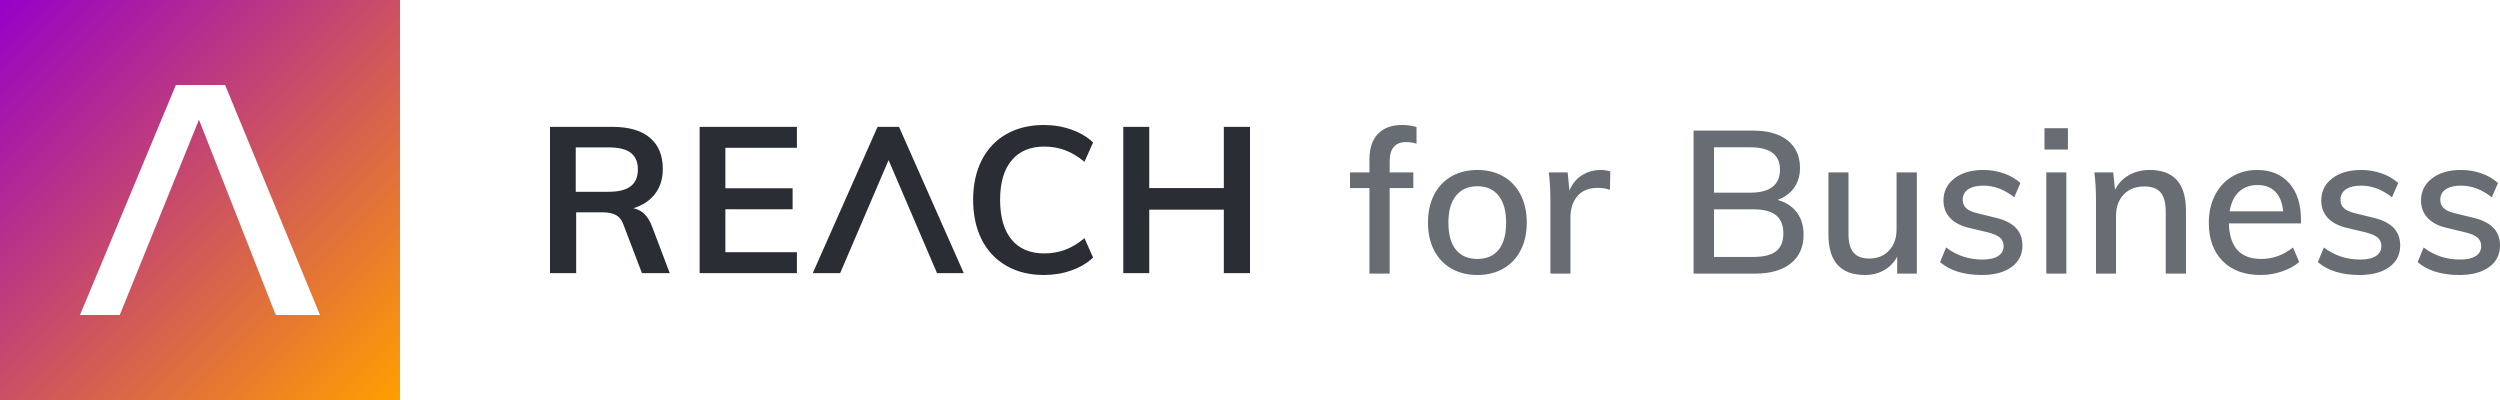
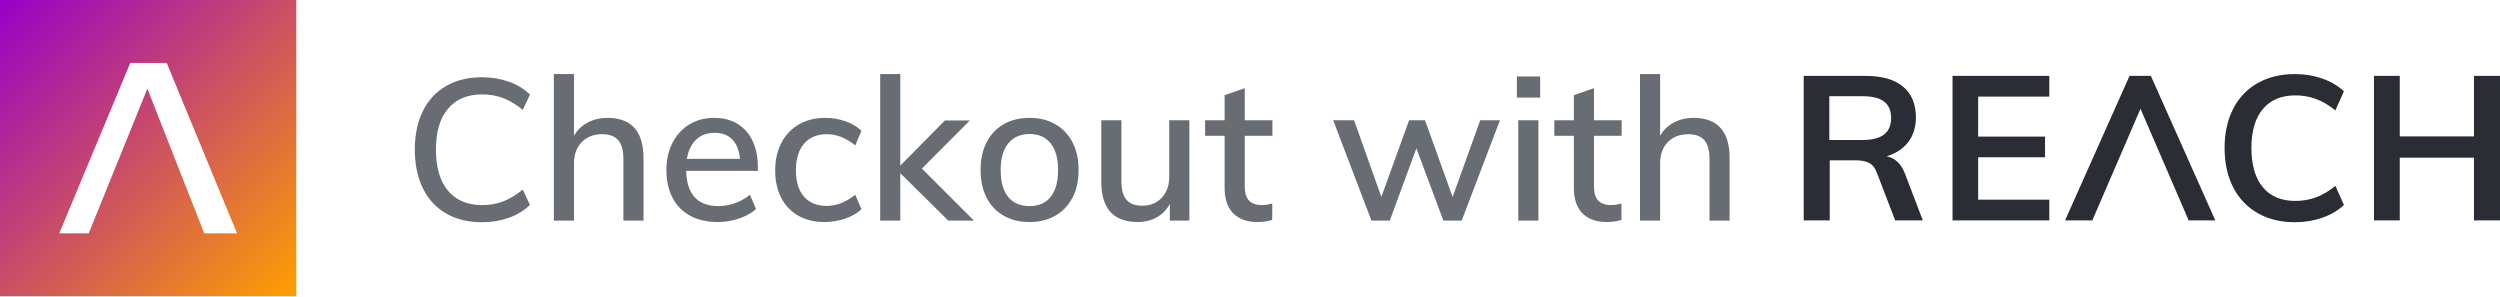
- <svg xmlns="http://www.w3.org/2000/svg" width="200px" height="32px" viewBox="0 0 200 32" version="1.1">
+ <svg xmlns="http://www.w3.org/2000/svg" width="675px" height="80px" viewBox="0 0 675 80" version="1.1">
  <defs>
    <linearGradient x1="0%" y1="0%" x2="100%" y2="100%" id="linearGradient-1">
      <stop stop-color="#9700C8" offset="0%" />
      <stop stop-color="#FF9F00" offset="100%" />
    </linearGradient>
  </defs>
-   <g id="Logo" stroke="none" stroke-width="1" fill="none" fill-rule="evenodd">
-     <g id="Logos" transform="translate(-40, -593)">
-       <g id="Logo" transform="translate(40, 593)">
-         <g id="Logo/Icon/Color" fill="url(#linearGradient-1)">
-           <g id="Icon">
-             <path d="M32,0 L32,32 L0,32 L0,0 L32,0 Z M18.007,6.8 L14.07,6.8 L6.4,25.2 L9.581,25.2 L15.917,9.576 L22.06,25.2 L25.6,25.2 L18.007,6.8 Z" id="Combined-Shape" fill-rule="nonzero" />
-           </g>
-         </g>
-         <g id="Logo/Text" transform="translate(44, 10)" fill="#2A2D34">
-           <path d="M9.581,11.852 L7.357,11.852 L5.87,7.956 C5.739,7.595 5.537,7.342 5.265,7.2 C4.992,7.058 4.638,6.986 4.202,6.986 L2.093,6.986 L2.093,11.852 L0,11.852 L0,0.148 L4.987,0.148 C6.306,0.148 7.308,0.438 7.995,1.019 C8.682,1.6 9.025,2.433 9.025,3.518 C9.025,4.296 8.821,4.956 8.412,5.499 C8.003,6.041 7.423,6.427 6.671,6.658 C7.357,6.8 7.853,7.282 8.158,8.104 L9.581,11.852 Z M4.692,5.342 C5.488,5.342 6.077,5.195 6.458,4.899 C6.84,4.603 7.03,4.153 7.03,3.551 C7.03,2.959 6.842,2.518 6.466,2.227 C6.09,1.937 5.499,1.792 4.692,1.792 L2.06,1.792 L2.06,5.342 L4.692,5.342 Z M11.97,11.852 L11.97,0.148 L19.753,0.148 L19.753,1.825 L14.03,1.825 L14.03,5.063 L19.409,5.063 L19.409,6.74 L14.03,6.74 L14.03,10.175 L19.753,10.175 L19.753,11.852 L11.97,11.852 Z M30.962,11.852 L33.103,11.852 L27.921,0.148 L26.204,0.148 L21.021,11.852 L23.212,11.852 L27.087,2.811 L30.962,11.852 Z M39.507,12 C38.362,12 37.362,11.753 36.507,11.26 C35.651,10.767 34.994,10.068 34.536,9.164 C34.079,8.26 33.85,7.2 33.85,5.984 C33.85,4.778 34.079,3.723 34.536,2.819 C34.994,1.915 35.651,1.219 36.507,0.732 C37.362,0.244 38.362,0 39.507,0 C40.291,0 41.03,0.123 41.722,0.37 C42.414,0.616 42.989,0.959 43.447,1.397 L42.76,2.942 C42.237,2.515 41.717,2.205 41.199,2.014 C40.681,1.822 40.128,1.726 39.539,1.726 C38.417,1.726 37.547,2.093 36.932,2.827 C36.316,3.562 36.008,4.614 36.008,5.984 C36.008,7.364 36.313,8.425 36.923,9.164 C37.534,9.904 38.406,10.274 39.539,10.274 C40.128,10.274 40.681,10.178 41.199,9.986 C41.717,9.795 42.237,9.485 42.76,9.058 L43.447,10.603 C42.989,11.041 42.414,11.384 41.722,11.63 C41.03,11.877 40.291,12 39.507,12 Z M53.907,0.148 L56,0.148 L56,11.852 L53.907,11.852 L53.907,6.773 L47.94,6.773 L47.94,11.852 L45.863,11.852 L45.863,0.148 L47.94,0.148 L47.94,5.047 L53.907,5.047 L53.907,0.148 Z" id="REACH" />
-         </g>
-         <path d="M111.174,21.888 L111.174,15.044 L113.066,15.044 L113.066,13.791 L111.174,13.791 L111.174,12.892 C111.174,11.874 111.618,11.365 112.505,11.365 C112.762,11.365 113.034,11.408 113.323,11.494 L113.323,11.494 L113.323,10.161 C112.97,10.054 112.58,10 112.152,10 C111.329,10 110.691,10.236 110.237,10.707 C109.782,11.178 109.555,11.863 109.555,12.763 L109.555,12.763 L109.555,13.791 L108,13.791 L108,15.044 L109.555,15.044 L109.555,21.888 L111.174,21.888 Z M118.197,22 C118.977,22 119.666,21.829 120.265,21.486 C120.863,21.143 121.326,20.656 121.652,20.024 C121.978,19.392 122.141,18.653 122.141,17.807 C122.141,16.961 121.978,16.22 121.652,15.582 C121.326,14.945 120.863,14.455 120.265,14.112 C119.666,13.77 118.977,13.598 118.197,13.598 C117.406,13.598 116.711,13.77 116.112,14.112 C115.514,14.455 115.052,14.945 114.726,15.582 C114.4,16.22 114.237,16.961 114.237,17.807 C114.237,18.653 114.4,19.392 114.726,20.024 C115.052,20.656 115.514,21.143 116.112,21.486 C116.711,21.829 117.406,22 118.197,22 Z M118.181,20.715 C117.443,20.715 116.874,20.469 116.473,19.976 C116.072,19.483 115.872,18.76 115.872,17.807 C115.872,16.876 116.075,16.158 116.481,15.655 C116.887,15.151 117.459,14.9 118.197,14.9 C118.923,14.9 119.487,15.151 119.888,15.655 C120.289,16.158 120.489,16.876 120.489,17.807 C120.489,18.76 120.292,19.483 119.896,19.976 C119.501,20.469 118.929,20.715 118.181,20.715 Z M125.636,21.888 L125.636,17.373 C125.636,16.699 125.82,16.139 126.189,15.695 C126.558,15.25 127.111,15.028 127.848,15.028 C128.19,15.028 128.505,15.082 128.794,15.189 L128.794,15.189 L128.826,13.711 C128.559,13.636 128.302,13.598 128.057,13.598 C127.501,13.598 126.998,13.74 126.55,14.024 C126.101,14.308 125.769,14.718 125.555,15.253 L125.555,15.253 L125.411,13.791 L123.904,13.791 C123.99,14.466 124.032,15.226 124.032,16.072 L124.032,16.072 L124.032,21.888 L125.636,21.888 Z M140.424,21.888 C141.642,21.888 142.591,21.614 143.269,21.068 C143.948,20.522 144.287,19.756 144.287,18.771 C144.287,18.064 144.106,17.47 143.742,16.988 C143.379,16.506 142.866,16.174 142.203,15.992 C142.77,15.788 143.211,15.465 143.526,15.02 C143.841,14.576 143.999,14.048 143.999,13.438 C143.999,12.495 143.67,11.762 143.013,11.237 C142.355,10.712 141.439,10.45 140.263,10.45 L140.263,10.45 L135.486,10.45 L135.486,21.888 L140.424,21.888 Z M140.007,15.414 L137.121,15.414 L137.121,11.783 L140.007,11.783 C141.599,11.783 142.396,12.378 142.396,13.566 C142.396,14.798 141.599,15.414 140.007,15.414 L140.007,15.414 Z M140.263,20.554 L137.121,20.554 L137.121,16.747 L140.263,16.747 C141.086,16.747 141.693,16.905 142.083,17.221 C142.473,17.537 142.668,18.021 142.668,18.675 C142.668,19.317 142.476,19.791 142.091,20.096 C141.706,20.402 141.097,20.554 140.263,20.554 L140.263,20.554 Z M149.193,22 C149.76,22 150.267,21.874 150.716,21.622 C151.165,21.371 151.518,21.009 151.774,20.538 L151.774,20.538 L151.774,21.888 L153.346,21.888 L153.346,13.791 L151.726,13.791 L151.726,18.337 C151.726,19.044 151.526,19.612 151.125,20.04 C150.724,20.469 150.193,20.683 149.53,20.683 C148.974,20.683 148.56,20.525 148.287,20.209 C148.015,19.893 147.879,19.403 147.879,18.739 L147.879,18.739 L147.879,13.791 L146.275,13.791 L146.275,18.755 C146.275,20.918 147.248,22 149.193,22 Z M158.54,22 C159.545,22 160.338,21.788 160.921,21.365 C161.503,20.942 161.795,20.367 161.795,19.639 C161.795,19.05 161.61,18.57 161.242,18.201 C160.873,17.831 160.304,17.561 159.534,17.39 L159.534,17.39 L158.155,17.052 C157.76,16.956 157.471,16.822 157.29,16.651 C157.108,16.479 157.017,16.254 157.017,15.976 C157.017,15.622 157.161,15.347 157.45,15.149 C157.739,14.95 158.145,14.851 158.668,14.851 C159.534,14.851 160.357,15.162 161.137,15.783 L161.137,15.783 L161.634,14.643 C161.271,14.311 160.83,14.054 160.312,13.871 C159.793,13.689 159.246,13.598 158.668,13.598 C157.706,13.598 156.934,13.823 156.352,14.273 C155.769,14.723 155.478,15.312 155.478,16.04 C155.478,16.608 155.662,17.082 156.031,17.462 C156.4,17.842 156.937,18.107 157.642,18.257 L157.642,18.257 L158.989,18.578 C159.459,18.696 159.793,18.838 159.991,19.004 C160.189,19.17 160.288,19.398 160.288,19.687 C160.288,20.029 160.143,20.295 159.855,20.482 C159.566,20.669 159.144,20.763 158.588,20.763 C157.498,20.763 156.531,20.442 155.686,19.799 L155.686,19.799 L155.205,20.972 C156.018,21.657 157.129,22 158.54,22 Z M165.434,11.96 L165.434,10.257 L163.558,10.257 L163.558,11.96 L165.434,11.96 Z M165.306,21.888 L165.306,13.791 L163.703,13.791 L163.703,21.888 L165.306,21.888 Z M169.282,21.888 L169.282,17.277 C169.282,16.56 169.488,15.987 169.899,15.558 C170.311,15.13 170.858,14.916 171.542,14.916 C172.141,14.916 172.577,15.076 172.849,15.398 C173.122,15.719 173.258,16.233 173.258,16.94 L173.258,16.94 L173.258,21.888 L174.877,21.888 L174.877,16.843 C174.877,14.68 173.91,13.598 171.975,13.598 C171.355,13.598 170.802,13.735 170.316,14.008 C169.83,14.281 169.458,14.675 169.202,15.189 L169.202,15.189 L169.057,13.791 L167.55,13.791 C167.636,14.466 167.679,15.226 167.679,16.072 L167.679,16.072 L167.679,21.888 L169.282,21.888 Z M180.857,22 C181.424,22 181.988,21.906 182.549,21.719 C183.11,21.531 183.572,21.277 183.936,20.956 L183.936,20.956 L183.439,19.799 C182.669,20.41 181.819,20.715 180.889,20.715 C179.222,20.715 178.362,19.767 178.308,17.871 L178.308,17.871 L184.08,17.871 L184.08,17.598 C184.08,16.345 183.767,15.365 183.142,14.659 C182.517,13.952 181.659,13.598 180.569,13.598 C179.821,13.598 179.153,13.775 178.565,14.129 C177.977,14.482 177.52,14.98 177.194,15.622 C176.868,16.265 176.705,16.999 176.705,17.823 C176.705,19.119 177.074,20.139 177.811,20.884 C178.549,21.628 179.564,22 180.857,22 Z M182.653,16.908 L178.372,16.908 C178.479,16.233 178.725,15.714 179.11,15.349 C179.495,14.985 179.992,14.803 180.601,14.803 C181.199,14.803 181.675,14.983 182.028,15.341 C182.38,15.7 182.589,16.222 182.653,16.908 L182.653,16.908 Z M188.761,22 C189.766,22 190.56,21.788 191.142,21.365 C191.725,20.942 192.016,20.367 192.016,19.639 C192.016,19.05 191.831,18.57 191.463,18.201 C191.094,17.831 190.525,17.561 189.755,17.39 L189.755,17.39 L188.376,17.052 C187.981,16.956 187.692,16.822 187.511,16.651 C187.329,16.479 187.238,16.254 187.238,15.976 C187.238,15.622 187.382,15.347 187.671,15.149 C187.96,14.95 188.366,14.851 188.89,14.851 C189.755,14.851 190.578,15.162 191.359,15.783 L191.359,15.783 L191.856,14.643 C191.492,14.311 191.051,14.054 190.533,13.871 C190.014,13.689 189.467,13.598 188.89,13.598 C187.928,13.598 187.155,13.823 186.573,14.273 C185.99,14.723 185.699,15.312 185.699,16.04 C185.699,16.608 185.883,17.082 186.252,17.462 C186.621,17.842 187.158,18.107 187.863,18.257 L187.863,18.257 L189.21,18.578 C189.68,18.696 190.014,18.838 190.212,19.004 C190.41,19.17 190.509,19.398 190.509,19.687 C190.509,20.029 190.365,20.295 190.076,20.482 C189.787,20.669 189.365,20.763 188.809,20.763 C187.719,20.763 186.752,20.442 185.908,19.799 L185.908,19.799 L185.427,20.972 C186.239,21.657 187.35,22 188.761,22 Z M196.745,22 C197.75,22 198.544,21.788 199.126,21.365 C199.709,20.942 200,20.367 200,19.639 C200,19.05 199.816,18.57 199.447,18.201 C199.078,17.831 198.509,17.561 197.739,17.39 L197.739,17.39 L196.361,17.052 C195.965,16.956 195.677,16.822 195.495,16.651 C195.313,16.479 195.222,16.254 195.222,15.976 C195.222,15.622 195.367,15.347 195.655,15.149 C195.944,14.95 196.35,14.851 196.874,14.851 C197.739,14.851 198.562,15.162 199.343,15.783 L199.343,15.783 L199.84,14.643 C199.476,14.311 199.035,14.054 198.517,13.871 C197.999,13.689 197.451,13.598 196.874,13.598 C195.912,13.598 195.14,13.823 194.557,14.273 C193.974,14.723 193.683,15.312 193.683,16.04 C193.683,16.608 193.868,17.082 194.236,17.462 C194.605,17.842 195.142,18.107 195.848,18.257 L195.848,18.257 L197.194,18.578 C197.665,18.696 197.999,18.838 198.196,19.004 C198.394,19.17 198.493,19.398 198.493,19.687 C198.493,20.029 198.349,20.295 198.06,20.482 C197.771,20.669 197.349,20.763 196.794,20.763 C195.703,20.763 194.736,20.442 193.892,19.799 L193.892,19.799 L193.411,20.972 C194.223,21.657 195.335,22 196.745,22 Z" id="forBusiness" fill="#686C73" fill-rule="nonzero" />
+   <g id="Logo/Checkout-with-REACH/Color" stroke="none" stroke-width="1" fill="none" fill-rule="evenodd">
+     <g id="Logo/Icon/Color" fill="url(#linearGradient-1)">
+       <g id="Icon">
+         <path d="M80,0 L80,80 L0,80 L0,0 L80,0 Z M45.018,17 L35.174,17 L16,63 L23.952,63 L39.792,23.94 L55.15,63 L64,63 L45.018,17 Z" id="Combined-Shape" fill-rule="nonzero" />
      </g>
    </g>
+     <g id="Logo/Text" transform="translate(487, 20)" fill="#2A2D34">
+       <path d="M32.164,39.507 L24.7,39.507 L19.705,26.521 C19.266,25.315 18.589,24.475 17.674,24 C16.759,23.525 15.57,23.288 14.106,23.288 L7.026,23.288 L7.026,39.507 L0,39.507 L0,0.493 L16.741,0.493 C21.169,0.493 24.535,1.461 26.84,3.397 C29.146,5.333 30.298,8.11 30.298,11.726 C30.298,14.32 29.612,16.521 28.24,18.329 C26.868,20.137 24.919,21.425 22.394,22.192 C24.7,22.667 26.365,24.274 27.389,27.014 L32.164,39.507 Z M15.753,17.808 C18.424,17.808 20.4,17.315 21.681,16.329 C22.962,15.342 23.602,13.845 23.602,11.836 C23.602,9.863 22.971,8.393 21.708,7.425 C20.446,6.457 18.461,5.973 15.753,5.973 L6.916,5.973 L6.916,17.808 L15.753,17.808 Z M40.186,39.507 L40.186,0.493 L66.313,0.493 L66.313,6.082 L47.102,6.082 L47.102,16.877 L65.16,16.877 L65.16,22.466 L47.102,22.466 L47.102,33.918 L66.313,33.918 L66.313,39.507 L40.186,39.507 Z M103.943,39.507 L111.133,39.507 L93.733,0.493 L87.97,0.493 L70.571,39.507 L77.926,39.507 L90.934,9.37 L103.943,39.507 Z M132.63,40 C128.787,40 125.43,39.178 122.558,37.534 C119.685,35.89 117.48,33.562 115.944,30.548 C114.407,27.534 113.638,24 113.638,19.945 C113.638,15.927 114.407,12.411 115.944,9.397 C117.48,6.384 119.685,4.064 122.558,2.438 C125.43,0.813 128.787,0 132.63,0 C135.264,0 137.743,0.411 140.067,1.233 C142.391,2.055 144.321,3.196 145.858,4.658 L143.552,9.808 C141.796,8.384 140.049,7.352 138.31,6.712 C136.572,6.073 134.715,5.753 132.739,5.753 C128.97,5.753 126.052,6.977 123.985,9.425 C121.917,11.872 120.883,15.379 120.883,19.945 C120.883,24.548 121.908,28.082 123.957,30.548 C126.006,33.014 128.934,34.247 132.739,34.247 C134.715,34.247 136.572,33.927 138.31,33.288 C140.049,32.648 141.796,31.616 143.552,30.192 L145.858,35.342 C144.321,36.804 142.391,37.945 140.067,38.767 C137.743,39.589 135.264,40 132.63,40 Z M180.974,0.493 L188,0.493 L188,39.507 L180.974,39.507 L180.974,22.575 L160.94,22.575 L160.94,39.507 L153.969,39.507 L153.969,0.493 L160.94,0.493 L160.94,16.822 L180.974,16.822 L180.974,0.493 Z" id="REACH" />
+     </g>
+     <path d="M130.127,60 C132.708,60 135.12,59.606 137.361,58.817 C139.602,58.029 141.512,56.864 143.089,55.323 L143.089,55.323 L141.153,51.183 C139.36,52.652 137.594,53.719 135.855,54.382 C134.116,55.045 132.224,55.376 130.18,55.376 C126.2,55.376 123.125,54.077 120.956,51.478 C118.786,48.88 117.702,45.179 117.702,40.376 C117.702,35.573 118.795,31.891 120.983,29.328 C123.17,26.765 126.236,25.484 130.18,25.484 C132.224,25.484 134.116,25.815 135.855,26.478 C137.594,27.142 139.36,28.208 141.153,29.677 L141.153,29.677 L143.089,25.538 C141.512,23.996 139.602,22.832 137.361,22.043 C135.12,21.254 132.708,20.86 130.127,20.86 C126.397,20.86 123.17,21.649 120.445,23.226 C117.719,24.803 115.631,27.052 114.178,29.973 C112.726,32.894 112,36.362 112,40.376 C112,44.391 112.726,47.876 114.178,50.833 C115.631,53.79 117.719,56.057 120.445,57.634 C123.17,59.211 126.397,60 130.127,60 Z M154.977,59.57 L154.977,44.14 C154.977,41.738 155.667,39.821 157.047,38.387 C158.428,36.953 160.284,36.237 162.614,36.237 C164.551,36.237 165.985,36.774 166.917,37.849 C167.85,38.925 168.316,40.627 168.316,42.957 L168.316,42.957 L168.316,59.57 L173.748,59.57 L173.748,42.742 C173.748,35.466 170.503,31.828 164.013,31.828 C161.754,31.828 159.755,32.375 158.016,33.468 C156.82,34.219 155.849,35.212 155.102,36.447 L154.977,36.664 L154.977,20 L149.544,20 L149.544,59.57 L154.977,59.57 Z M193.811,59.946 C195.748,59.946 197.648,59.633 199.513,59.005 C201.378,58.378 202.919,57.527 204.139,56.452 L204.139,56.452 L202.471,52.581 C201.18,53.62 199.818,54.391 198.383,54.892 C196.949,55.394 195.461,55.645 193.919,55.645 C191.086,55.645 188.935,54.812 187.464,53.145 C186.122,51.623 185.392,49.377 185.276,46.406 L185.267,46.129 L204.623,46.129 L204.623,45.215 C204.623,42.419 204.148,40.027 203.197,38.038 C202.247,36.048 200.893,34.516 199.136,33.441 C197.379,32.366 195.282,31.828 192.843,31.828 C190.297,31.828 188.056,32.419 186.12,33.602 C184.183,34.785 182.668,36.434 181.575,38.548 C180.481,40.663 179.934,43.118 179.934,45.914 C179.934,48.817 180.49,51.326 181.602,53.441 C182.713,55.556 184.309,57.168 186.389,58.28 C188.468,59.391 190.943,59.946 193.811,59.946 Z M199.811,42.903 L185.455,42.903 L185.509,42.586 C185.796,41.04 186.327,39.736 187.104,38.674 L187.303,38.414 C188.666,36.711 190.548,35.86 192.951,35.86 C195.246,35.86 196.985,36.631 198.168,38.172 C199.04,39.308 199.581,40.813 199.791,42.688 L199.811,42.903 Z M222.588,59.946 C224.524,59.946 226.389,59.642 228.182,59.032 C229.975,58.423 231.445,57.581 232.592,56.505 L232.592,56.505 L230.925,52.581 C229.67,53.584 228.397,54.337 227.106,54.839 C225.815,55.341 224.524,55.591 223.233,55.591 C220.616,55.591 218.572,54.767 217.102,53.118 C215.631,51.47 214.896,49.086 214.896,45.968 C214.896,42.849 215.64,40.448 217.128,38.763 C218.617,37.079 220.652,36.237 223.233,36.237 C224.56,36.237 225.86,36.487 227.133,36.989 C228.406,37.491 229.67,38.244 230.925,39.247 L230.925,39.247 L232.592,35.323 C231.481,34.211 230.046,33.351 228.289,32.742 C226.532,32.133 224.721,31.828 222.857,31.828 C220.096,31.828 217.702,32.419 215.676,33.602 C213.65,34.785 212.081,36.443 210.97,38.575 C209.858,40.708 209.302,43.19 209.302,46.022 C209.302,48.853 209.84,51.308 210.916,53.387 C211.992,55.466 213.525,57.079 215.515,58.226 C217.505,59.373 219.863,59.946 222.588,59.946 Z M243.081,59.57 L243.081,46.762 L256.044,59.57 L262.983,59.57 L248.914,45.509 L261.853,32.527 L255.13,32.527 L243.081,44.719 L243.081,20 L237.648,20 L237.648,59.57 L243.081,59.57 Z M277.989,59.946 C280.643,59.946 282.965,59.373 284.955,58.226 C286.945,57.079 288.487,55.457 289.581,53.36 C290.674,51.263 291.221,48.763 291.221,45.86 C291.221,43.029 290.674,40.556 289.581,38.441 C288.487,36.326 286.945,34.695 284.955,33.548 C282.965,32.401 280.643,31.828 277.989,31.828 C275.3,31.828 272.96,32.401 270.97,33.548 C268.98,34.695 267.447,36.326 266.371,38.441 C265.295,40.556 264.758,43.029 264.758,45.86 C264.758,48.763 265.295,51.263 266.371,53.36 C267.447,55.457 268.98,57.079 270.97,58.226 C272.96,59.373 275.3,59.946 277.989,59.946 Z M277.989,55.645 C275.479,55.645 273.552,54.821 272.207,53.172 C270.863,51.523 270.19,49.086 270.19,45.86 C270.19,42.742 270.88,40.349 272.261,38.683 C273.642,37.016 275.551,36.183 277.989,36.183 C280.428,36.183 282.319,37.016 283.664,38.683 C285.009,40.349 285.681,42.742 285.681,45.86 C285.681,49.086 285.009,51.523 283.664,53.172 C282.319,54.821 280.428,55.645 277.989,55.645 Z M307.196,59.946 C309.348,59.946 311.248,59.409 312.898,58.333 C314.135,57.527 315.12,56.438 315.853,55.067 L315.856,55.06 L315.856,59.57 L321.127,59.57 L321.127,32.473 L315.695,32.473 L315.695,47.688 C315.695,50.054 315.022,51.953 313.678,53.387 C312.333,54.821 310.567,55.538 308.38,55.538 C306.479,55.538 305.072,55.009 304.157,53.952 C303.243,52.894 302.786,51.254 302.786,49.032 L302.786,49.032 L302.786,32.473 L297.353,32.473 L297.353,49.086 C297.353,52.706 298.178,55.421 299.827,57.231 C301.477,59.041 303.933,59.946 307.196,59.946 Z M339.469,59.946 C340.222,59.946 340.921,59.901 341.567,59.812 C342.212,59.722 342.858,59.57 343.503,59.355 L343.503,59.355 L343.503,54.946 C342.965,55.09 342.481,55.197 342.051,55.269 C341.62,55.341 341.154,55.376 340.652,55.376 C339.792,55.376 339.012,55.224 338.312,54.919 C337.613,54.615 337.066,54.095 336.672,53.36 C336.278,52.625 336.08,51.595 336.08,50.269 L336.08,50.269 L336.08,36.667 L343.557,36.667 L343.557,32.473 L336.08,32.473 L336.08,23.817 L330.648,25.699 L330.648,32.473 L325.377,32.473 L325.377,36.667 L330.648,36.667 L330.648,50.699 C330.648,53.607 331.358,55.837 332.78,57.39 L332.988,57.608 C334.547,59.167 336.708,59.946 339.469,59.946 Z M375.238,59.57 L382.428,40.046 L389.707,59.57 L394.655,59.57 L404.983,32.473 L399.658,32.473 L392.208,53.184 L384.758,32.473 L380.455,32.473 L372.959,53.179 L365.61,32.473 L359.962,32.473 L370.289,59.57 L375.238,59.57 Z M415.848,26.344 L415.848,20.645 L409.555,20.645 L409.555,26.344 L415.848,26.344 Z M415.364,59.57 L415.364,32.473 L409.931,32.473 L409.931,59.57 L415.364,59.57 Z M433.759,59.946 C434.512,59.946 435.211,59.901 435.857,59.812 C436.502,59.722 437.148,59.57 437.793,59.355 L437.793,59.355 L437.793,54.946 C437.255,55.09 436.771,55.197 436.341,55.269 C435.911,55.341 435.444,55.376 434.942,55.376 C434.082,55.376 433.302,55.224 432.603,54.919 C431.903,54.615 431.357,54.095 430.962,53.36 C430.568,52.625 430.37,51.595 430.37,50.269 L430.37,50.269 L430.37,36.667 L437.847,36.667 L437.847,32.473 L430.37,32.473 L430.37,23.817 L424.938,25.699 L424.938,32.473 L419.667,32.473 L419.667,36.667 L424.938,36.667 L424.938,50.699 C424.938,53.607 425.649,55.837 427.07,57.39 L427.278,57.608 C428.837,59.167 430.998,59.946 433.759,59.946 Z M448.228,59.57 L448.228,44.14 C448.228,41.738 448.918,39.821 450.299,38.387 C451.679,36.953 453.535,36.237 455.866,36.237 C457.802,36.237 459.237,36.774 460.169,37.849 C461.101,38.925 461.567,40.627 461.567,42.957 L461.567,42.957 L461.567,59.57 L467,59.57 L467,42.742 C467,35.466 463.755,31.828 457.264,31.828 C455.005,31.828 453.006,32.375 451.267,33.468 C450.071,34.219 449.1,35.212 448.354,36.447 L448.228,36.664 L448.228,20 L442.795,20 L442.795,59.57 L448.228,59.57 Z" id="Checkoutwith" fill="#686C73" fill-rule="nonzero" />
  </g>
</svg>
